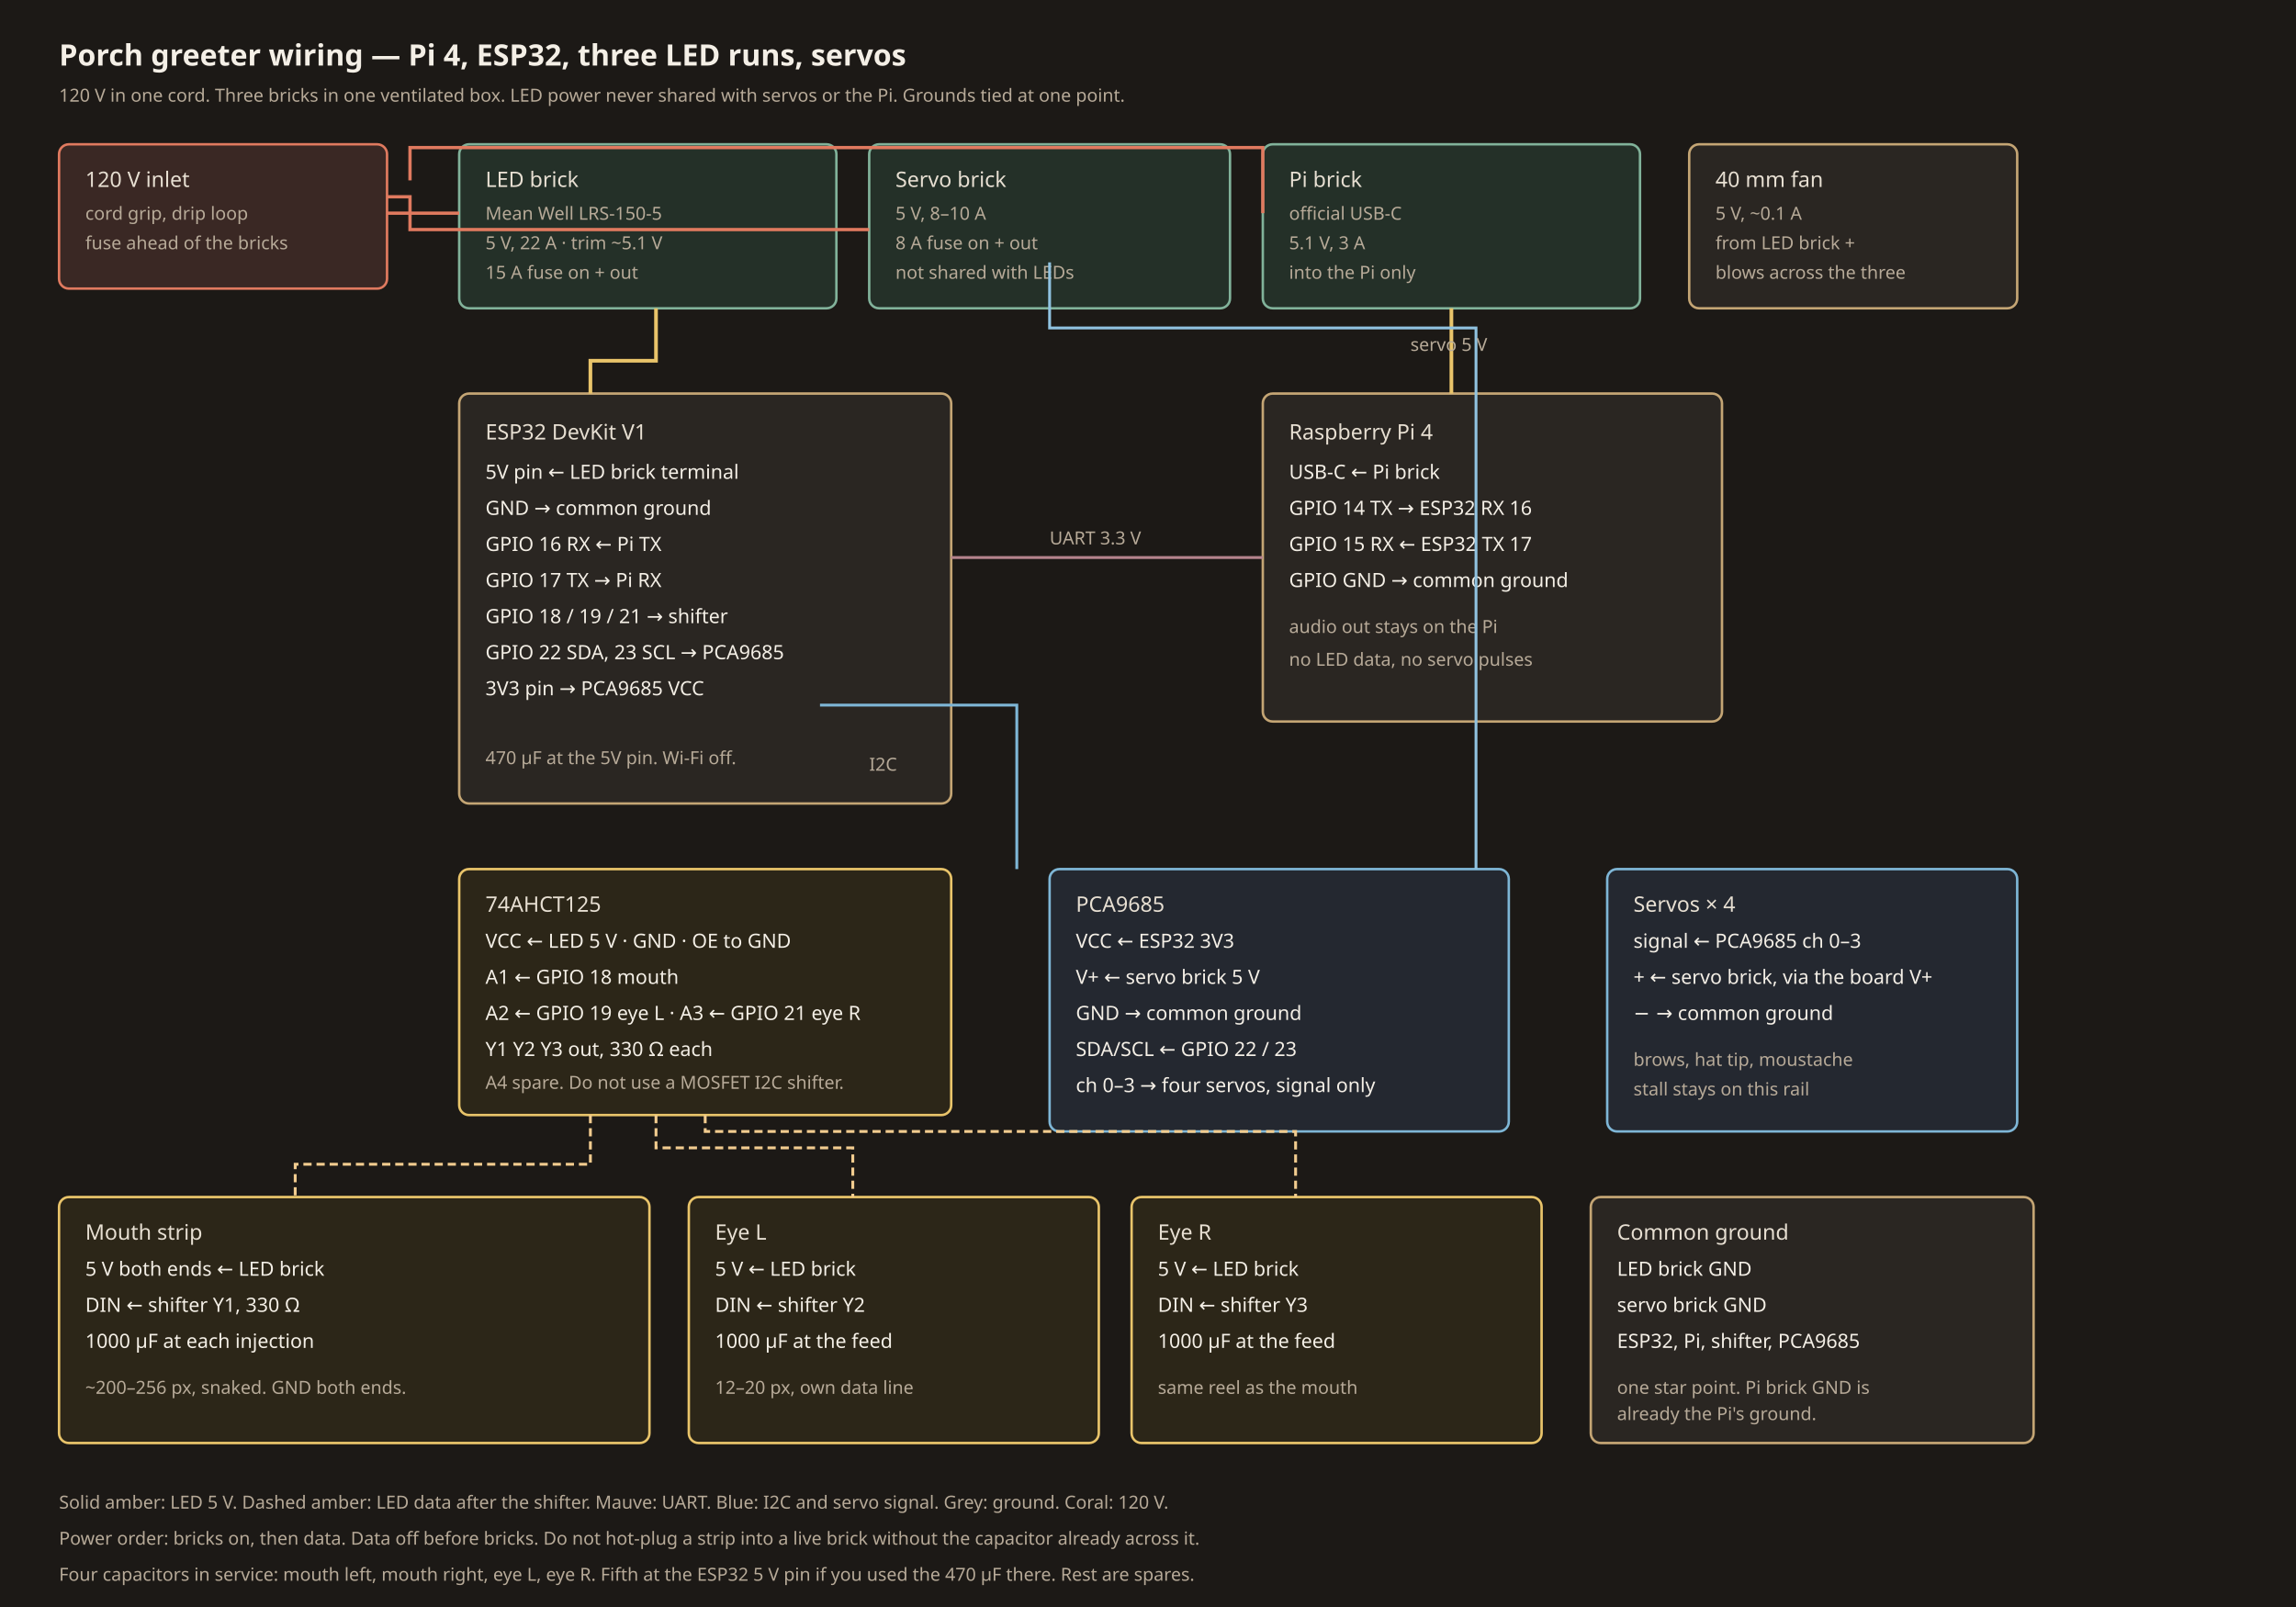
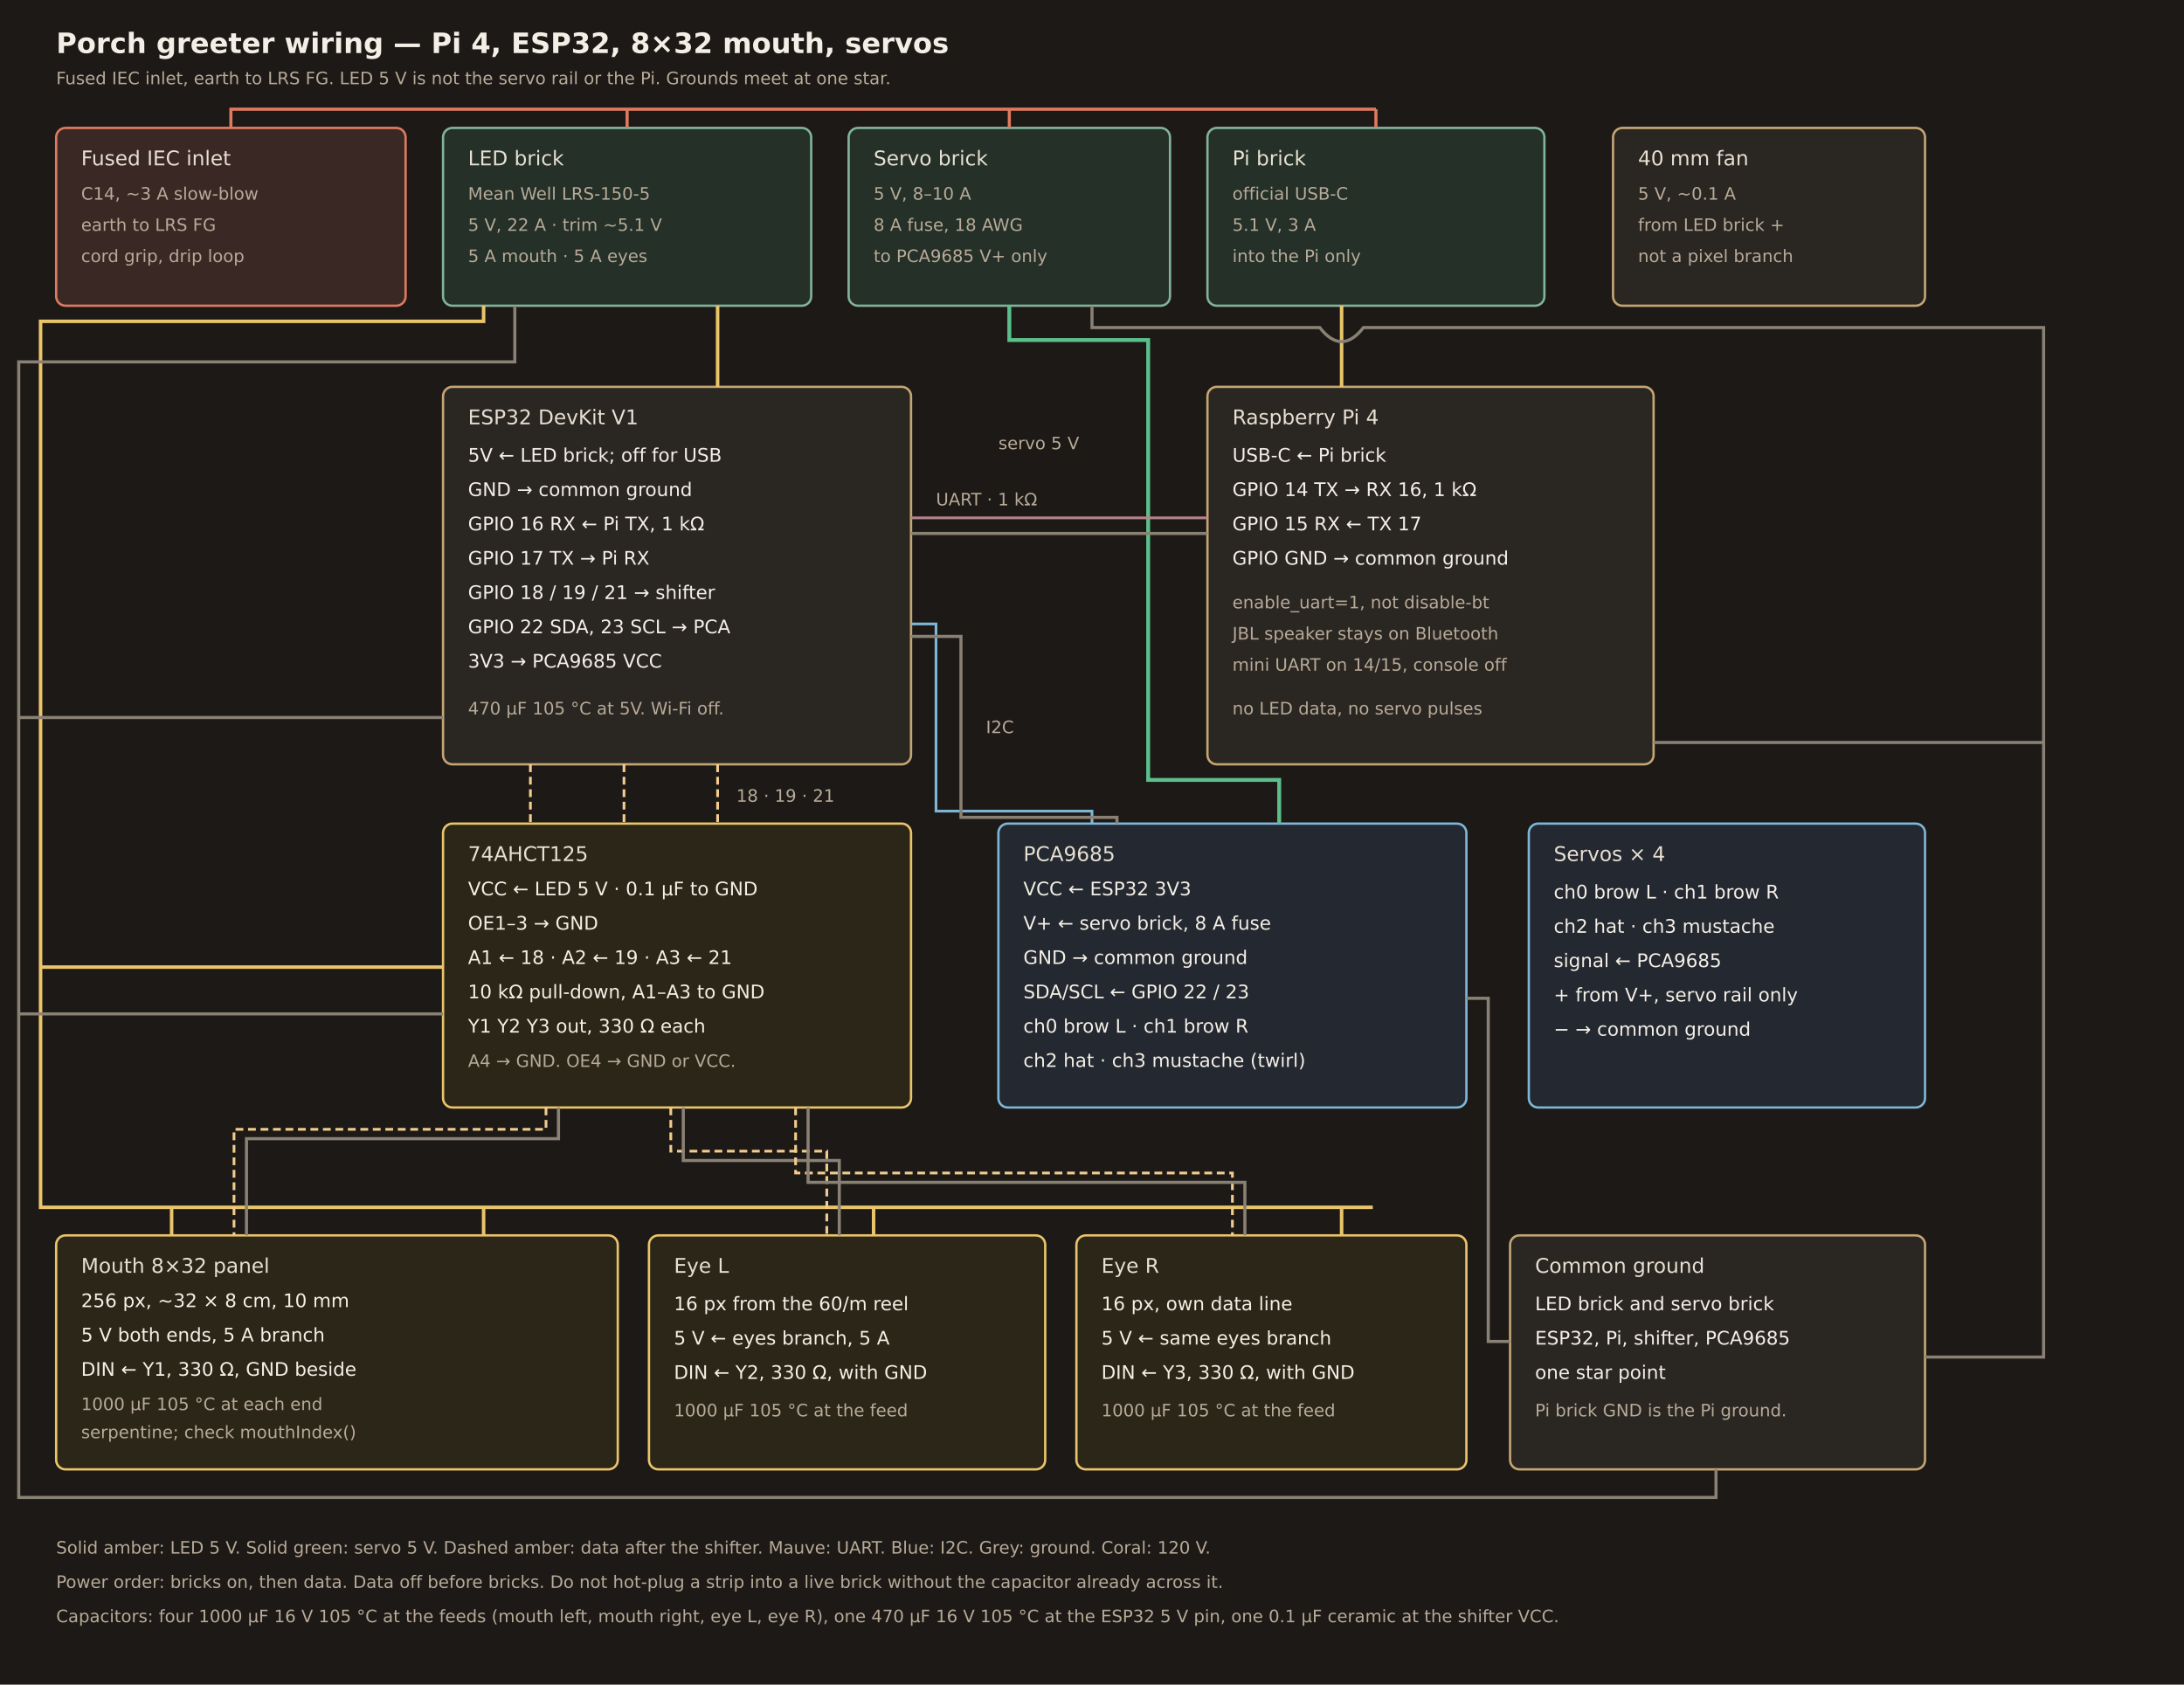
- <svg xmlns="http://www.w3.org/2000/svg" width="1400" height="980" viewBox="0 0 1400 980">
+ <svg xmlns="http://www.w3.org/2000/svg" width="1400" height="1080" viewBox="0 0 1400 1080">
  <style>
    .bg { fill: #1c1916; }
    .box { fill: #2a2622; stroke: #c4a574; stroke-width: 1.5; }
    .box-ac { fill: #3a2824; stroke: #e07a5f; stroke-width: 1.5; }
    .box-5v { fill: #243028; stroke: #81b29a; stroke-width: 1.5; }
    .box-led { fill: #2c2618; stroke: #e9c46a; stroke-width: 1.5; }
    .box-srv { fill: #242830; stroke: #7eb6d6; stroke-width: 1.5; }
-     .title { font: 600 18px "IBM Plex Sans", "Segoe UI", sans-serif; fill: #f4efe6; }
-     .label { font: 13px "IBM Plex Sans", "Segoe UI", sans-serif; fill: #e7dfd2; }
-     .small { font: 11px "IBM Plex Sans", "Segoe UI", sans-serif; fill: #b7aa98; }
-     .pin { font: 12px "IBM Plex Sans", "Segoe UI", sans-serif; fill: #f4efe6; }
+     .title { font: 600 18px "DejaVu Sans", "IBM Plex Sans", "Segoe UI", sans-serif; fill: #f4efe6; }
+     .label { font: 13px "DejaVu Sans", "IBM Plex Sans", "Segoe UI", sans-serif; fill: #e7dfd2; }
+     .small { font: 11px "DejaVu Sans", "IBM Plex Sans", "Segoe UI", sans-serif; fill: #b7aa98; }
+     .pin { font: 12px "DejaVu Sans", "IBM Plex Sans", "Segoe UI", sans-serif; fill: #f4efe6; }
    .ac { stroke: #e07a5f; stroke-width: 2; fill: none; }
    .v5 { stroke: #e9c46a; stroke-width: 2.25; fill: none; }
+     .srv5 { stroke: #5cbf8a; stroke-width: 2.5; fill: none; }
    .gnd { stroke: #8a8175; stroke-width: 2; fill: none; }
    .data { stroke: #f2cc8f; stroke-width: 1.75; fill: none; stroke-dasharray: 5 3; }
    .uart { stroke: #b5838d; stroke-width: 1.75; fill: none; }
    .i2c { stroke: #7eb6d6; stroke-width: 1.75; fill: none; }
    .srv { stroke: #90c2e0; stroke-width: 1.75; fill: none; }
-     .cap { font: 11px "IBM Plex Sans", sans-serif; fill: #e9c46a; }
+     .cap { font: 11px "DejaVu Sans", "IBM Plex Sans", sans-serif; fill: #e9c46a; }
  </style>
-   <rect class="bg" width="1400" height="980" />
-   <text x="36" y="40" class="title">Porch greeter wiring — Pi 4, ESP32, three LED runs, servos</text>
-   <text x="36" y="62" class="small">120 V in one cord. Three bricks in one ventilated box. LED power never shared with servos or the Pi. Grounds tied at one point.</text>
-   <rect class="box-ac" x="36" y="88" width="200" height="88" rx="6" />
-   <text x="52" y="114" class="label">120 V inlet</text>
-   <text x="52" y="134" class="small">cord grip, drip loop</text>
-   <text x="52" y="152" class="small">fuse ahead of the bricks</text>
-   <rect class="box-5v" x="280" y="88" width="230" height="100" rx="6" />
-   <text x="296" y="114" class="label">LED brick</text>
-   <text x="296" y="134" class="small">Mean Well LRS-150-5</text>
-   <text x="296" y="152" class="small">5 V, 22 A · trim ~5.1 V</text>
-   <text x="296" y="170" class="small">15 A fuse on + out</text>
-   <rect class="box-5v" x="530" y="88" width="220" height="100" rx="6" />
-   <text x="546" y="114" class="label">Servo brick</text>
-   <text x="546" y="134" class="small">5 V, 8–10 A</text>
-   <text x="546" y="152" class="small">8 A fuse on + out</text>
-   <text x="546" y="170" class="small">not shared with LEDs</text>
-   <rect class="box-5v" x="770" y="88" width="230" height="100" rx="6" />
-   <text x="786" y="114" class="label">Pi brick</text>
-   <text x="786" y="134" class="small">official USB-C</text>
-   <text x="786" y="152" class="small">5.1 V, 3 A</text>
-   <text x="786" y="170" class="small">into the Pi only</text>
-   <rect class="box" x="1030" y="88" width="200" height="100" rx="6" />
-   <text x="1046" y="114" class="label">40 mm fan</text>
-   <text x="1046" y="134" class="small">5 V, ~0.1 A</text>
-   <text x="1046" y="152" class="small">from LED brick +</text>
-   <text x="1046" y="170" class="small">blows across the three</text>
-   <path class="ac" d="M236 130 H280" />
-   <path class="ac" d="M236 120 H250 V140 H530" />
-   <path class="ac" d="M250 110 V90 H770 V130" />
-   <rect class="box" x="770" y="240" width="280" height="200" rx="6" />
-   <text x="786" y="268" class="label">Raspberry Pi 4</text>
-   <text x="786" y="292" class="pin">USB-C ← Pi brick</text>
-   <text x="786" y="314" class="pin">GPIO 14 TX → ESP32 RX 16</text>
-   <text x="786" y="336" class="pin">GPIO 15 RX ← ESP32 TX 17</text>
-   <text x="786" y="358" class="pin">GPIO GND → common ground</text>
-   <text x="786" y="386" class="small">audio out stays on the Pi</text>
-   <text x="786" y="406" class="small">no LED data, no servo pulses</text>
-   <path class="v5" d="M885 188 V240" />
-   <rect class="box" x="280" y="240" width="300" height="250" rx="6" />
-   <text x="296" y="268" class="label">ESP32 DevKit V1</text>
-   <text x="296" y="292" class="pin">5V pin ← LED brick terminal</text>
-   <text x="296" y="314" class="pin">GND → common ground</text>
-   <text x="296" y="336" class="pin">GPIO 16 RX ← Pi TX</text>
-   <text x="296" y="358" class="pin">GPIO 17 TX → Pi RX</text>
-   <text x="296" y="380" class="pin">GPIO 18 / 19 / 21 → shifter</text>
-   <text x="296" y="402" class="pin">GPIO 22 SDA, 23 SCL → PCA9685</text>
-   <text x="296" y="424" class="pin">3V3 pin → PCA9685 VCC</text>
-   <text x="296" y="466" class="small">470 µF at the 5V pin. Wi-Fi off.</text>
-   <path class="v5" d="M400 188 V220 H360 V240" />
-   <rect class="box-led" x="280" y="530" width="300" height="150" rx="6" />
-   <text x="296" y="556" class="label">74AHCT125</text>
-   <text x="296" y="578" class="pin">VCC ← LED 5 V · GND · OE to GND</text>
-   <text x="296" y="600" class="pin">A1 ← GPIO 18 mouth</text>
-   <text x="296" y="622" class="pin">A2 ← GPIO 19 eye L · A3 ← GPIO 21 eye R</text>
-   <text x="296" y="644" class="pin">Y1 Y2 Y3 out, 330 Ω each</text>
-   <text x="296" y="664" class="small">A4 spare. Do not use a MOSFET I2C shifter.</text>
-   <rect class="box-srv" x="640" y="530" width="280" height="160" rx="6" />
-   <text x="656" y="556" class="label">PCA9685</text>
-   <text x="656" y="578" class="pin">VCC ← ESP32 3V3</text>
-   <text x="656" y="600" class="pin">V+ ← servo brick 5 V</text>
-   <text x="656" y="622" class="pin">GND → common ground</text>
-   <text x="656" y="644" class="pin">SDA/SCL ← GPIO 22 / 23</text>
-   <text x="656" y="666" class="pin">ch 0–3 → four servos, signal only</text>
-   <rect class="box-srv" x="980" y="530" width="250" height="160" rx="6" />
-   <text x="996" y="556" class="label">Servos × 4</text>
-   <text x="996" y="578" class="pin">signal ← PCA9685 ch 0–3</text>
-   <text x="996" y="600" class="pin">+ ← servo brick, via the board V+</text>
-   <text x="996" y="622" class="pin">− → common ground</text>
-   <text x="996" y="650" class="small">brows, hat tip, moustache</text>
-   <text x="996" y="668" class="small">stall stays on this rail</text>
-   <rect class="box-led" x="36" y="730" width="360" height="150" rx="6" />
-   <text x="52" y="756" class="label">Mouth strip</text>
-   <text x="52" y="778" class="pin">5 V both ends ← LED brick</text>
-   <text x="52" y="800" class="pin">DIN ← shifter Y1, 330 Ω</text>
-   <text x="52" y="822" class="pin">1000 µF at each injection</text>
-   <text x="52" y="850" class="small">~200–256 px, snaked. GND both ends.</text>
-   <rect class="box-led" x="420" y="730" width="250" height="150" rx="6" />
-   <text x="436" y="756" class="label">Eye L</text>
-   <text x="436" y="778" class="pin">5 V ← LED brick</text>
-   <text x="436" y="800" class="pin">DIN ← shifter Y2</text>
-   <text x="436" y="822" class="pin">1000 µF at the feed</text>
-   <text x="436" y="850" class="small">12–20 px, own data line</text>
-   <rect class="box-led" x="690" y="730" width="250" height="150" rx="6" />
-   <text x="706" y="756" class="label">Eye R</text>
-   <text x="706" y="778" class="pin">5 V ← LED brick</text>
-   <text x="706" y="800" class="pin">DIN ← shifter Y3</text>
-   <text x="706" y="822" class="pin">1000 µF at the feed</text>
-   <text x="706" y="850" class="small">same reel as the mouth</text>
-   <rect class="box" x="970" y="730" width="270" height="150" rx="6" />
-   <text x="986" y="756" class="label">Common ground</text>
-   <text x="986" y="778" class="pin">LED brick GND</text>
-   <text x="986" y="800" class="pin">servo brick GND</text>
-   <text x="986" y="822" class="pin">ESP32, Pi, shifter, PCA9685</text>
-   <text x="986" y="850" class="small">one star point. Pi brick GND is</text>
-   <text x="986" y="866" class="small">already the Pi's ground.</text>
-   <path class="data" d="M360 680 V710 H180 V730" />
-   <path class="data" d="M400 680 V700 H520 V730" />
-   <path class="data" d="M430 680 V690 H790 V730" />
-   <path class="uart" d="M580 340 H770" />
-   <text x="640" y="332" class="small">UART 3.3 V</text>
-   <path class="i2c" d="M500 430 H620 V530" />
-   <text x="530" y="470" class="small">I2C</text>
-   <path class="srv" d="M640 160 V200 H900 V530" />
-   <text x="860" y="214" class="small">servo 5 V</text>
-   <text x="36" y="920" class="small">Solid amber: LED 5 V. Dashed amber: LED data after the shifter. Mauve: UART. Blue: I2C and servo signal. Grey: ground. Coral: 120 V.</text>
-   <text x="36" y="942" class="small">Power order: bricks on, then data. Data off before bricks. Do not hot-plug a strip into a live brick without the capacitor already across it.</text>
-   <text x="36" y="964" class="small">Four capacitors in service: mouth left, mouth right, eye L, eye R. Fifth at the ESP32 5 V pin if you used the 470 µF there. Rest are spares.</text>
+   <rect class="bg" width="1400" height="1080" />
+   <text x="36" y="34" class="title">Porch greeter wiring — Pi 4, ESP32, 8×32 mouth, servos</text>
+   <text x="36" y="54" class="small">Fused IEC inlet, earth to LRS FG. LED 5 V is not the servo rail or the Pi. Grounds meet at one star.</text>
+   <rect class="box-ac" x="36" y="82" width="224" height="114" rx="6" />
+   <text x="52" y="106" class="label">Fused IEC inlet</text>
+   <text x="52" y="128" class="small">C14, ~3 A slow-blow</text>
+   <text x="52" y="148" class="small">earth to LRS FG</text>
+   <text x="52" y="168" class="small">cord grip, drip loop</text>
+   <rect class="box-5v" x="284" y="82" width="236" height="114" rx="6" />
+   <text x="300" y="106" class="label">LED brick</text>
+   <text x="300" y="128" class="small">Mean Well LRS-150-5</text>
+   <text x="300" y="148" class="small">5 V, 22 A · trim ~5.1 V</text>
+   <text x="300" y="168" class="small">5 A mouth · 5 A eyes</text>
+   <rect class="box-5v" x="544" y="82" width="206" height="114" rx="6" />
+   <text x="560" y="106" class="label">Servo brick</text>
+   <text x="560" y="128" class="small">5 V, 8–10 A</text>
+   <text x="560" y="148" class="small">8 A fuse, 18 AWG</text>
+   <text x="560" y="168" class="small">to PCA9685 V+ only</text>
+   <rect class="box-5v" x="774" y="82" width="216" height="114" rx="6" />
+   <text x="790" y="106" class="label">Pi brick</text>
+   <text x="790" y="128" class="small">official USB-C</text>
+   <text x="790" y="148" class="small">5.1 V, 3 A</text>
+   <text x="790" y="168" class="small">into the Pi only</text>
+   <rect class="box" x="1034" y="82" width="200" height="114" rx="6" />
+   <text x="1050" y="106" class="label">40 mm fan</text>
+   <text x="1050" y="128" class="small">5 V, ~0.1 A</text>
+   <text x="1050" y="148" class="small">from LED brick +</text>
+   <text x="1050" y="168" class="small">not a pixel branch</text>
+   <path class="ac" d="M148 82 V70 H882" />
+   <path class="ac" d="M402 70 V82" />
+   <path class="ac" d="M647 70 V82" />
+   <path class="ac" d="M882 70 V82" />
+   <rect class="box" x="284" y="248" width="300" height="242" rx="6" />
+   <text x="300" y="272" class="label">ESP32 DevKit V1</text>
+   <text x="300" y="296" class="pin">5V ← LED brick; off for USB</text>
+   <text x="300" y="318" class="pin">GND → common ground</text>
+   <text x="300" y="340" class="pin">GPIO 16 RX ← Pi TX, 1 kΩ</text>
+   <text x="300" y="362" class="pin">GPIO 17 TX → Pi RX</text>
+   <text x="300" y="384" class="pin">GPIO 18 / 19 / 21 → shifter</text>
+   <text x="300" y="406" class="pin">GPIO 22 SDA, 23 SCL → PCA</text>
+   <text x="300" y="428" class="pin">3V3 → PCA9685 VCC</text>
+   <text x="300" y="458" class="small">470 µF 105 °C at 5V. Wi-Fi off.</text>
+   <rect class="box" x="774" y="248" width="286" height="242" rx="6" />
+   <text x="790" y="272" class="label">Raspberry Pi 4</text>
+   <text x="790" y="296" class="pin">USB-C ← Pi brick</text>
+   <text x="790" y="318" class="pin">GPIO 14 TX → RX 16, 1 kΩ</text>
+   <text x="790" y="340" class="pin">GPIO 15 RX ← TX 17</text>
+   <text x="790" y="362" class="pin">GPIO GND → common ground</text>
+   <text x="790" y="390" class="small">enable_uart=1, not disable-bt</text>
+   <text x="790" y="410" class="small">JBL speaker stays on Bluetooth</text>
+   <text x="790" y="430" class="small">mini UART on 14/15, console off</text>
+   <text x="790" y="458" class="small">no LED data, no servo pulses</text>
+   <rect class="box-led" x="284" y="528" width="300" height="182" rx="6" />
+   <text x="300" y="552" class="label">74AHCT125</text>
+   <text x="300" y="574" class="pin">VCC ← LED 5 V · 0.1 µF to GND</text>
+   <text x="300" y="596" class="pin">OE1–3 → GND</text>
+   <text x="300" y="618" class="pin">A1 ← 18 · A2 ← 19 · A3 ← 21</text>
+   <text x="300" y="640" class="pin">10 kΩ pull-down, A1–A3 to GND</text>
+   <text x="300" y="662" class="pin">Y1 Y2 Y3 out, 330 Ω each</text>
+   <text x="300" y="684" class="small">A4 → GND. OE4 → GND or VCC.</text>
+   <rect class="box-srv" x="640" y="528" width="300" height="182" rx="6" />
+   <text x="656" y="552" class="label">PCA9685</text>
+   <text x="656" y="574" class="pin">VCC ← ESP32 3V3</text>
+   <text x="656" y="596" class="pin">V+ ← servo brick, 8 A fuse</text>
+   <text x="656" y="618" class="pin">GND → common ground</text>
+   <text x="656" y="640" class="pin">SDA/SCL ← GPIO 22 / 23</text>
+   <text x="656" y="662" class="pin">ch0 brow L · ch1 brow R</text>
+   <text x="656" y="684" class="pin">ch2 hat · ch3 mustache (twirl)</text>
+   <rect class="box-srv" x="980" y="528" width="254" height="182" rx="6" />
+   <text x="996" y="552" class="label">Servos × 4</text>
+   <text x="996" y="576" class="pin">ch0 brow L · ch1 brow R</text>
+   <text x="996" y="598" class="pin">ch2 hat · ch3 mustache</text>
+   <text x="996" y="620" class="pin">signal ← PCA9685</text>
+   <text x="996" y="642" class="pin">+ from V+, servo rail only</text>
+   <text x="996" y="664" class="pin">− → common ground</text>
+   <rect class="box-led" x="36" y="792" width="360" height="150" rx="6" />
+   <text x="52" y="816" class="label">Mouth 8×32 panel</text>
+   <text x="52" y="838" class="pin">256 px, ~32 × 8 cm, 10 mm</text>
+   <text x="52" y="860" class="pin">5 V both ends, 5 A branch</text>
+   <text x="52" y="882" class="pin">DIN ← Y1, 330 Ω, GND beside</text>
+   <text x="52" y="904" class="small">1000 µF 105 °C at each end</text>
+   <text x="52" y="922" class="small">serpentine; check mouthIndex()</text>
+   <rect class="box-led" x="416" y="792" width="254" height="150" rx="6" />
+   <text x="432" y="816" class="label">Eye L</text>
+   <text x="432" y="840" class="pin">16 px from the 60/m reel</text>
+   <text x="432" y="862" class="pin">5 V ← eyes branch, 5 A</text>
+   <text x="432" y="884" class="pin">DIN ← Y2, 330 Ω, with GND</text>
+   <text x="432" y="908" class="small">1000 µF 105 °C at the feed</text>
+   <rect class="box-led" x="690" y="792" width="250" height="150" rx="6" />
+   <text x="706" y="816" class="label">Eye R</text>
+   <text x="706" y="840" class="pin">16 px, own data line</text>
+   <text x="706" y="862" class="pin">5 V ← same eyes branch</text>
+   <text x="706" y="884" class="pin">DIN ← Y3, 330 Ω, with GND</text>
+   <text x="706" y="908" class="small">1000 µF 105 °C at the feed</text>
+   <rect class="box" x="968" y="792" width="266" height="150" rx="6" />
+   <text x="984" y="816" class="label">Common ground</text>
+   <text x="984" y="840" class="pin">LED brick and servo brick</text>
+   <text x="984" y="862" class="pin">ESP32, Pi, shifter, PCA9685</text>
+   <text x="984" y="884" class="pin">one star point</text>
+   <text x="984" y="908" class="small">Pi brick GND is the Pi ground.</text>
+   <path class="v5" d="M310 196 V206 H26 V774 H880" />
+   <path class="v5" d="M26 620 H284" />
+   <path class="v5" d="M110 774 V792" />
+   <path class="v5" d="M310 774 V792" />
+   <path class="v5" d="M560 774 V792" />
+   <path class="v5" d="M860 774 V792" />
+   <path class="v5" d="M460 196 V248" />
+   <path class="v5" d="M860 196 V248" />
+   <path class="srv5" d="M647 196 V218 H736 V500 H820 V528" />
+   <text x="640" y="288" class="small">servo 5 V</text>
+   <path class="data" d="M340 490 V528" />
+   <path class="data" d="M400 490 V528" />
+   <path class="data" d="M460 490 V528" />
+   <text x="472" y="514" class="small">18 · 19 · 21</text>
+   <path class="data" d="M350 710 V724 H150 V792" />
+   <path class="gnd" d="M358 710 V730 H158 V792" />
+   <path class="data" d="M430 710 V738 H530 V792" />
+   <path class="gnd" d="M438 710 V744 H538 V792" />
+   <path class="data" d="M510 710 V752 H790 V792" />
+   <path class="gnd" d="M518 710 V758 H798 V792" />
+   <path class="uart" d="M584 332 H774" />
+   <path class="gnd" d="M584 342 H774" />
+   <text x="600" y="324" class="small">UART · 1 kΩ</text>
+   <path class="i2c" d="M584 400 H600 V520 H700 V528" />
+   <path class="gnd" d="M584 408 H616 V524 H716 V528" />
+   <text x="632" y="470" class="small">I2C</text>
+   <path class="gnd" d="M330 196 V232 H12 V960 H1100 V942" />
+   <path class="gnd" d="M284 460 H12" />
+   <path class="gnd" d="M284 650 H12" />
+   <path class="gnd" d="M700 196 V210 H846 Q860 228 874 210 H1310 V870 H1234" />
+   <path class="gnd" d="M1060 476 H1310" />
+   <path class="gnd" d="M940 640 H954 V860 H968" />
+   <text x="36" y="996" class="small">Solid amber: LED 5 V. Solid green: servo 5 V. Dashed amber: data after the shifter. Mauve: UART. Blue: I2C. Grey: ground. Coral: 120 V.</text>
+   <text x="36" y="1018" class="small">Power order: bricks on, then data. Data off before bricks. Do not hot-plug a strip into a live brick without the capacitor already across it.</text>
+   <text x="36" y="1040" class="small">Capacitors: four 1000 µF 16 V 105 °C at the feeds (mouth left, mouth right, eye L, eye R), one 470 µF 16 V 105 °C at the ESP32 5 V pin, one 0.1 µF ceramic at the shifter VCC.</text>
</svg>
